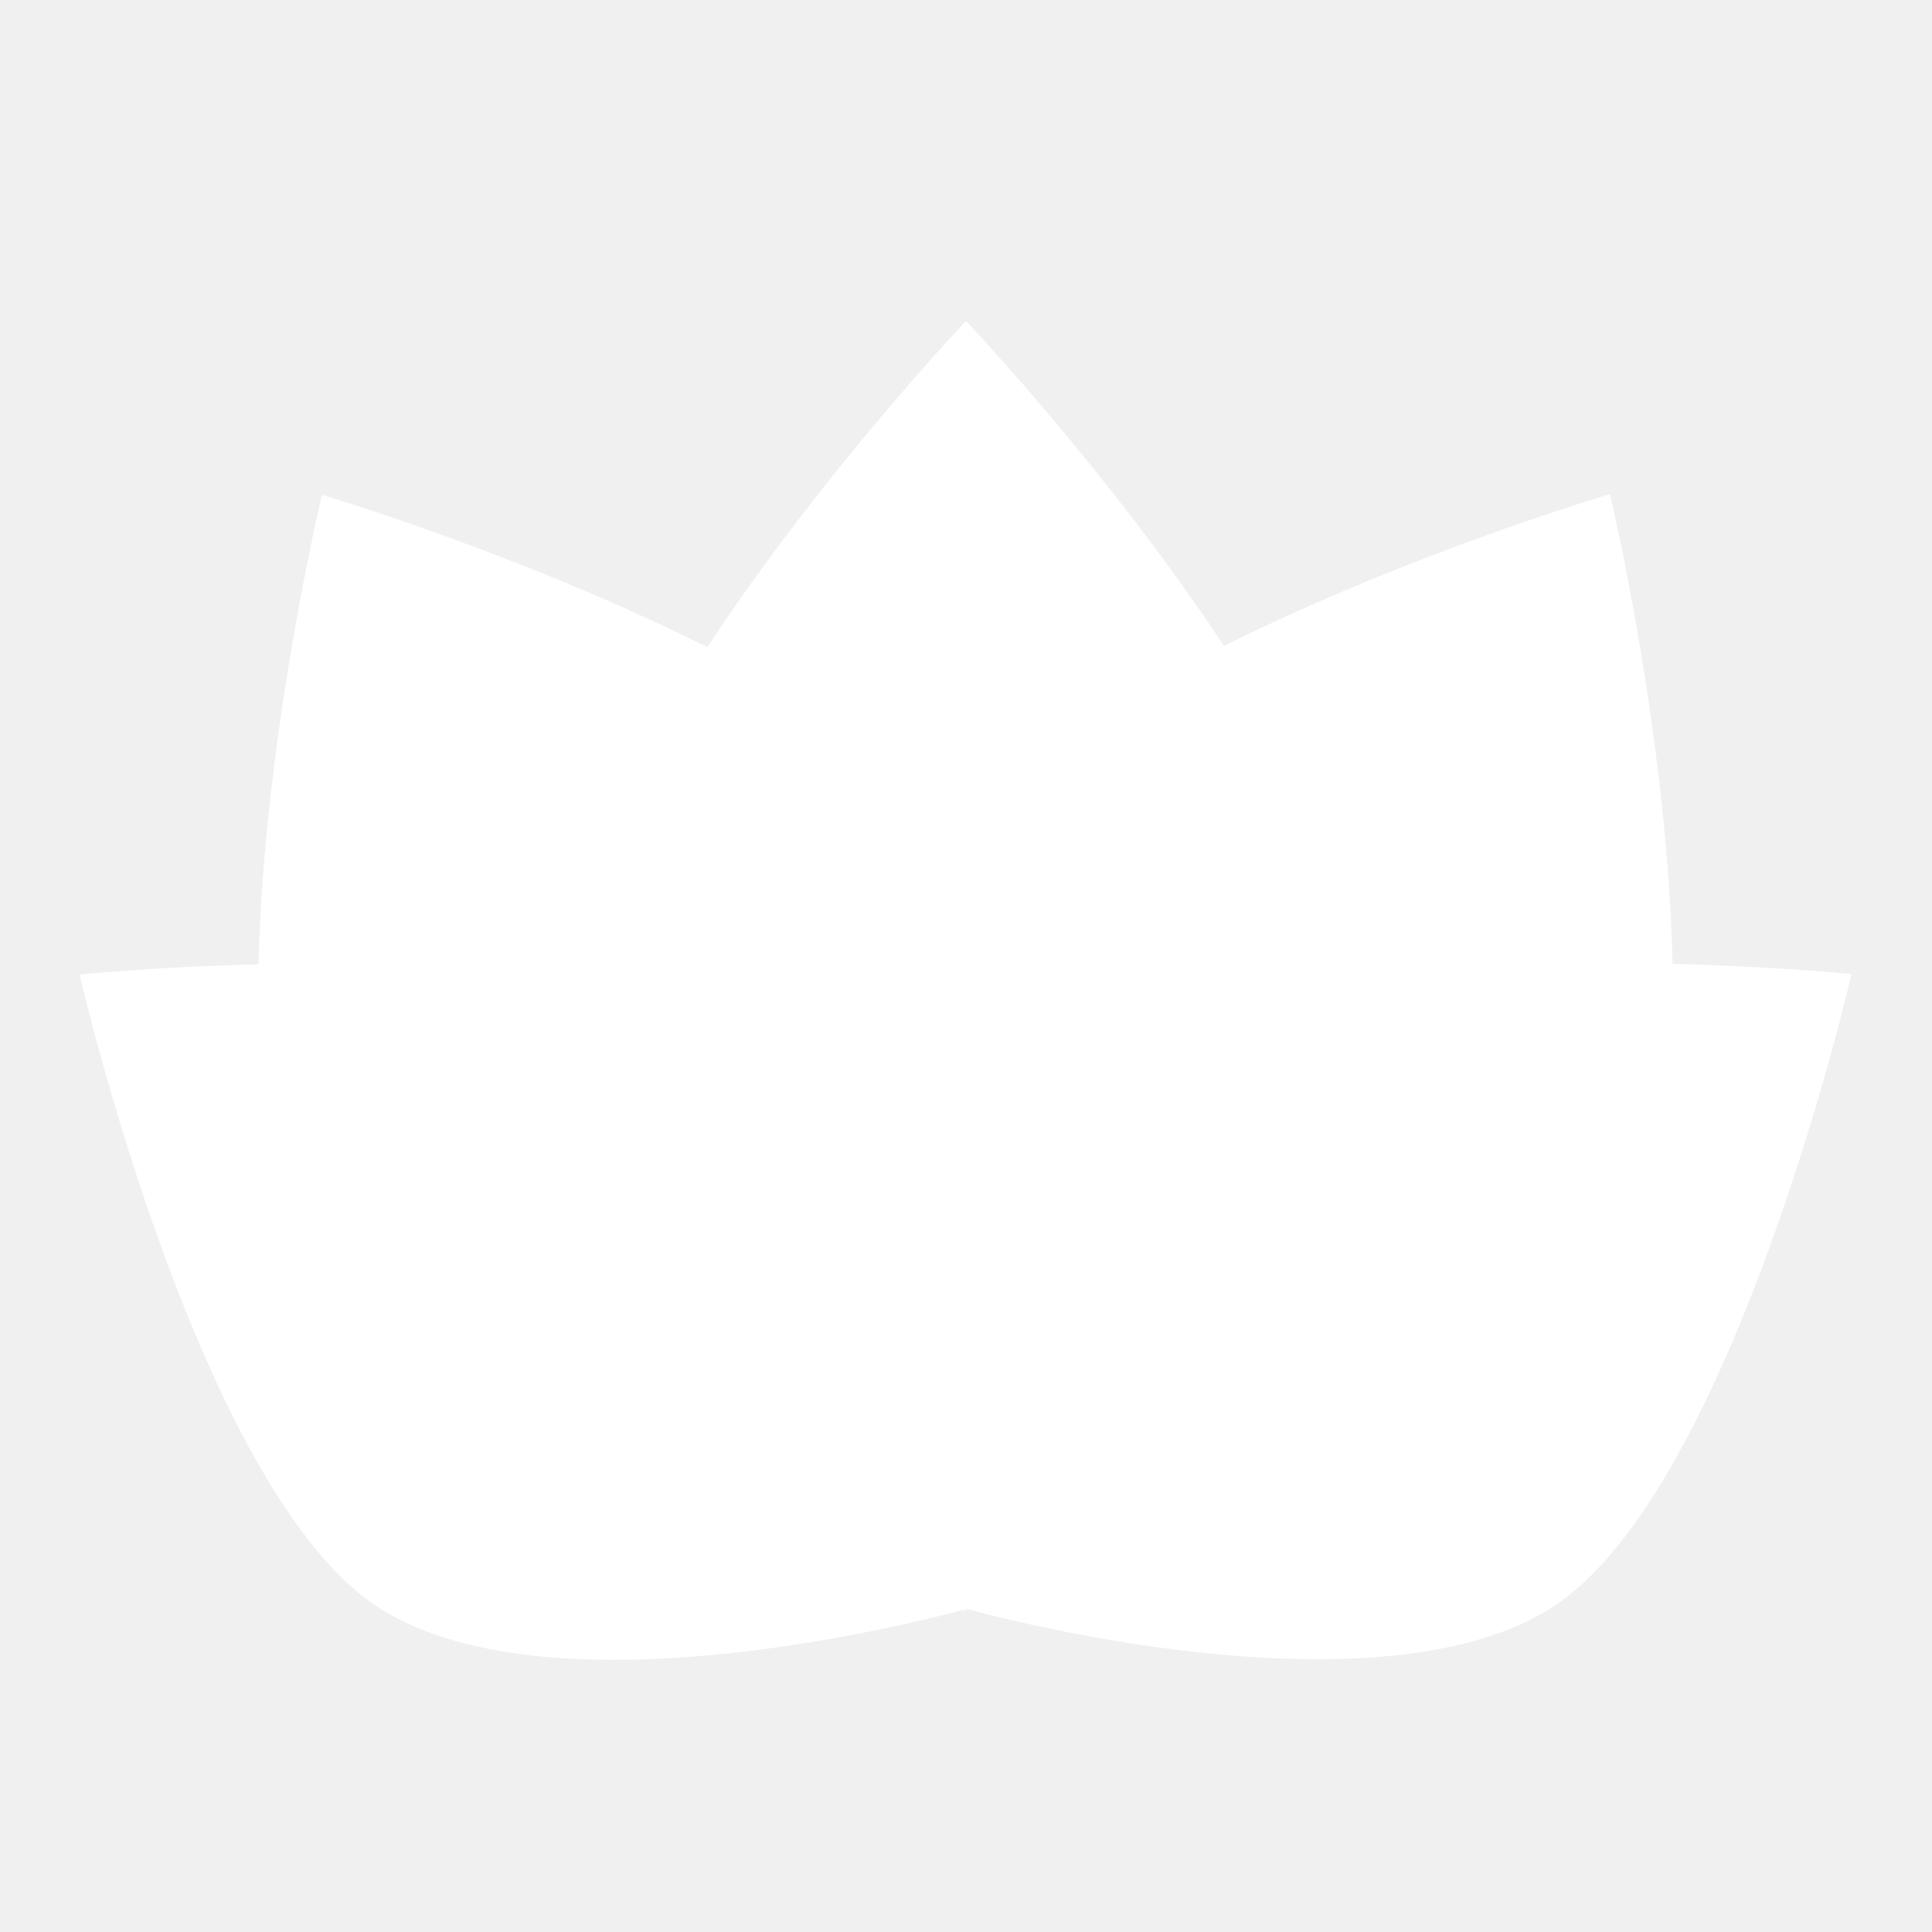
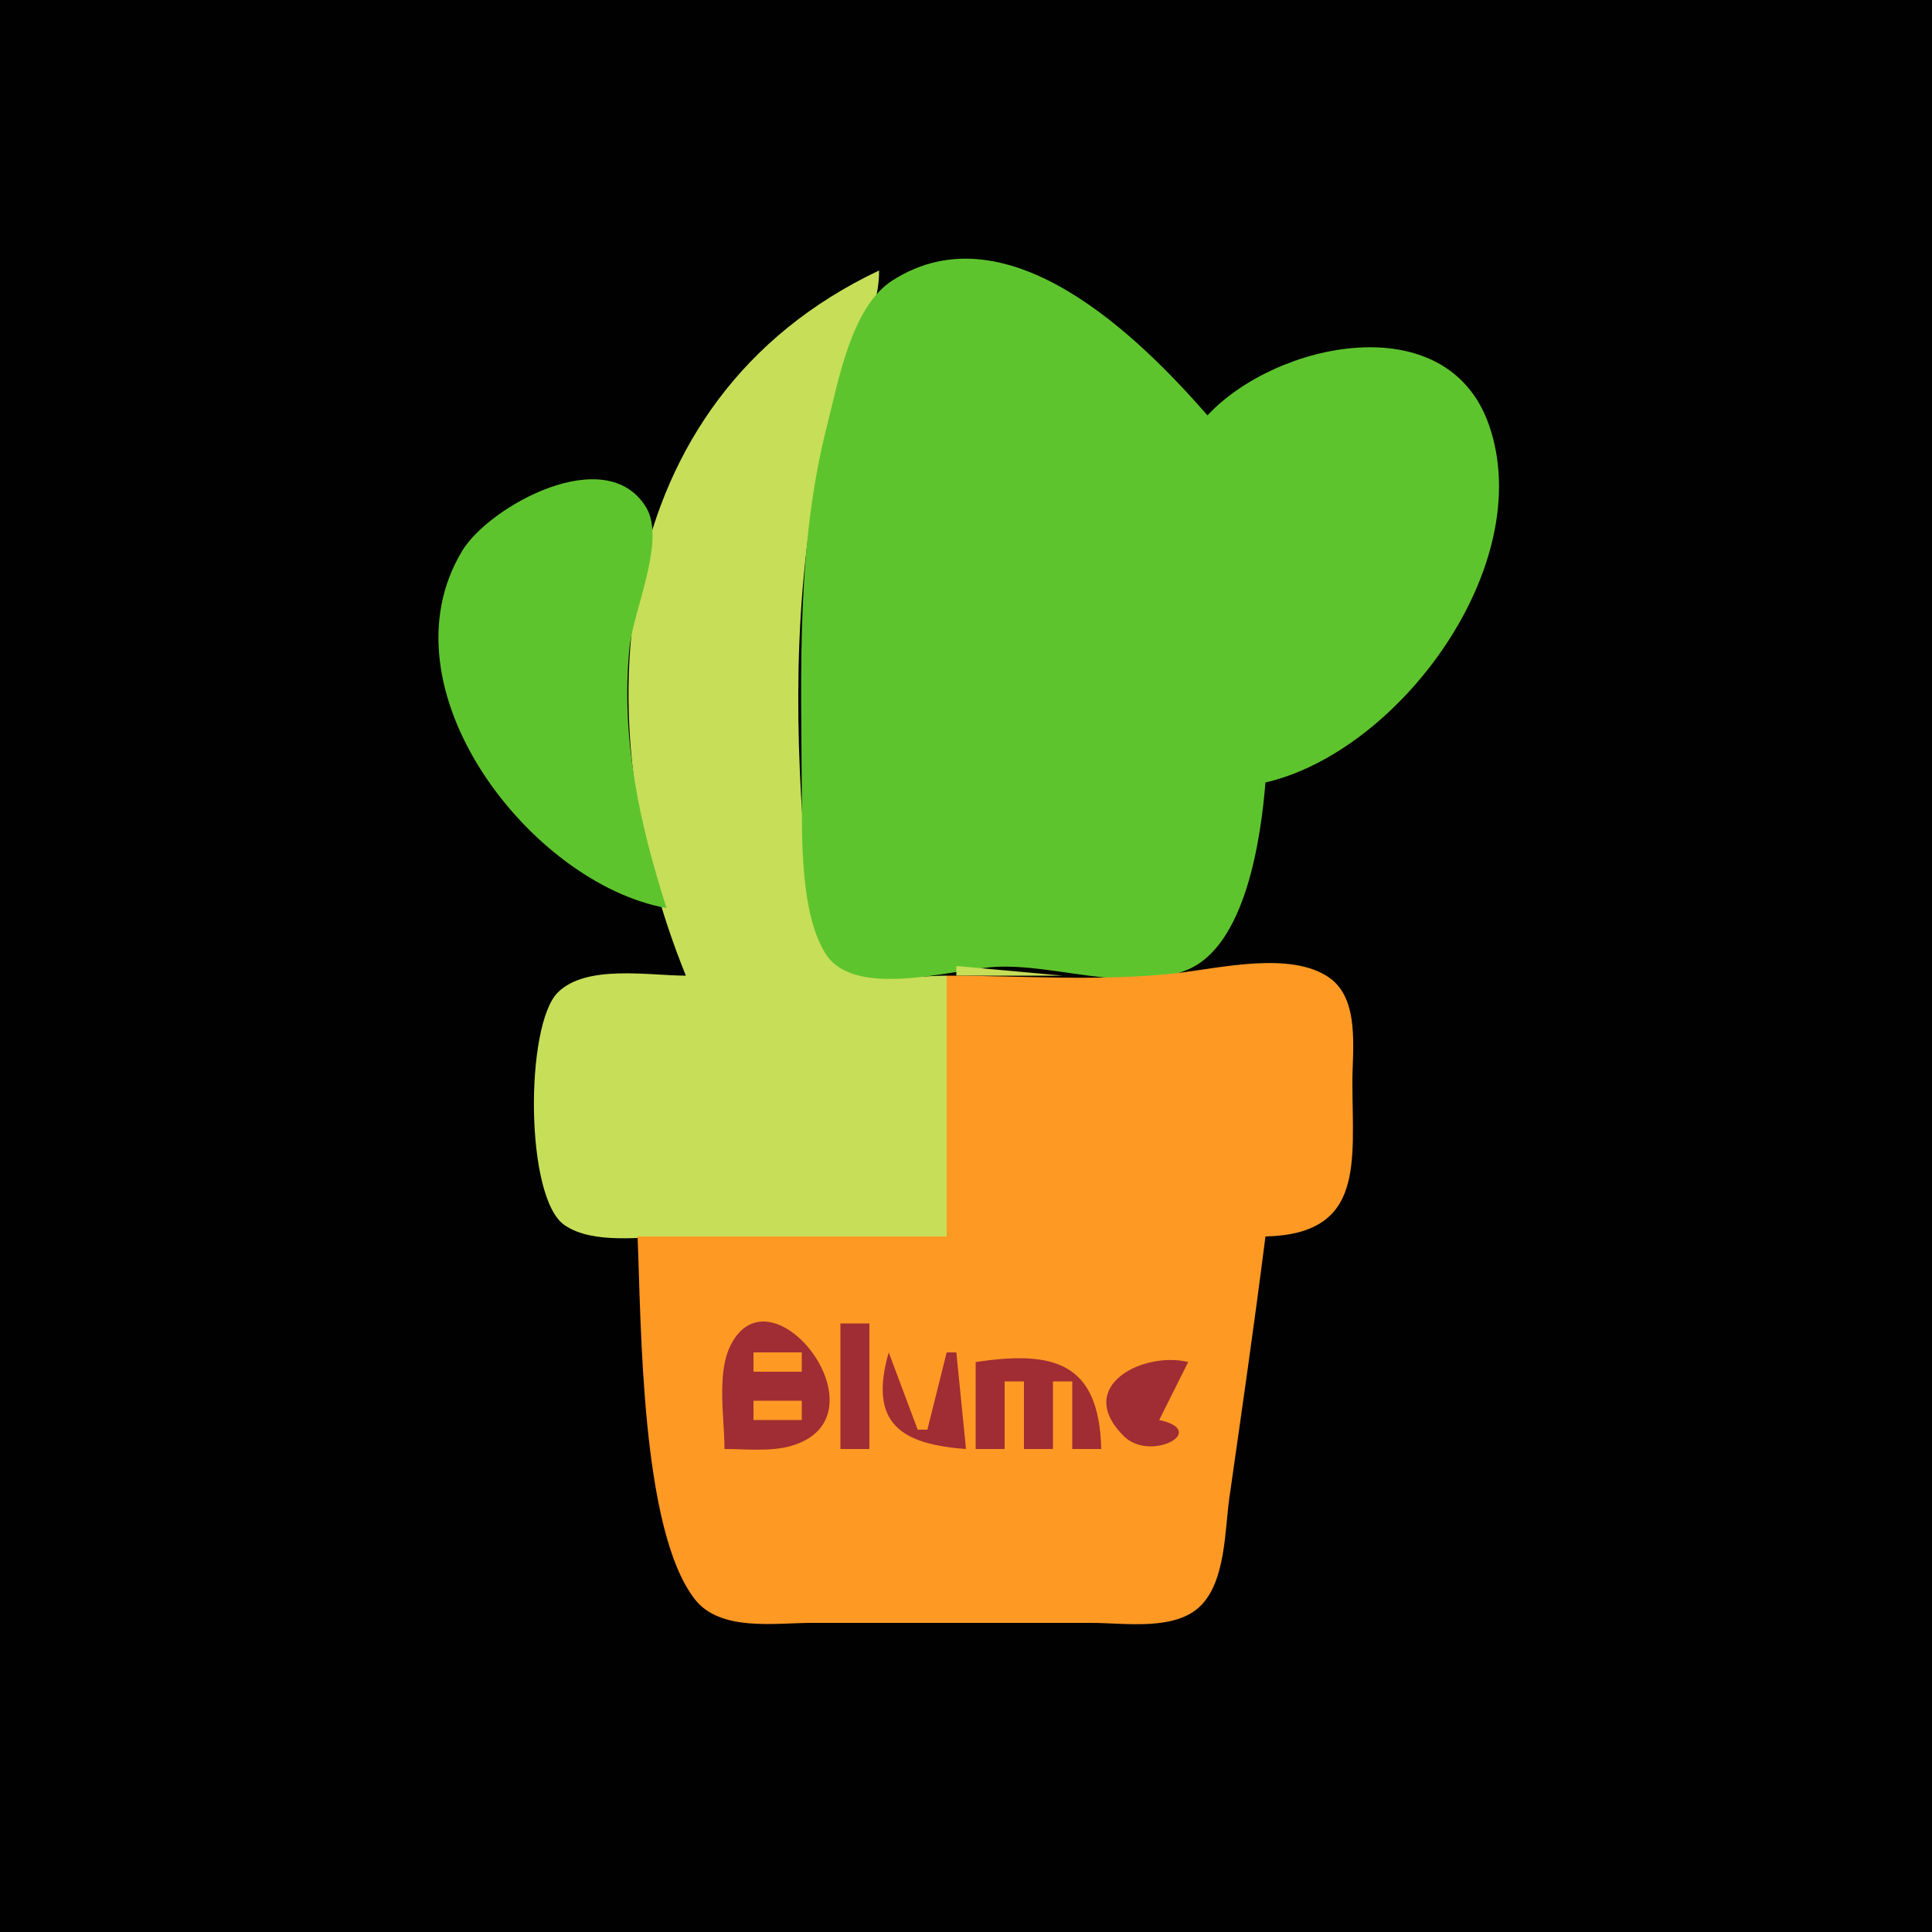
- <svg xmlns="http://www.w3.org/2000/svg" width="192" height="192" viewBox="0 0 50.8 50.8" version="1.1">
-   <g id="layer1" transform="translate(0,-246.2)">
-     <path style="fill:#ffffff;stroke:none;stroke-width:1px;stroke-linecap:butt;stroke-linejoin:miter;stroke-opacity:1" d="m 96,31.9 c 0,0 -14.225,14.973 -25.711,32.412 C 51.677,54.998 32,49.172 32,49.172 c 0,0 -5.763,23.929 -6.311,46.664 -10.25,0.244 -17.777,1.018 -17.777,1.018 0,0 11.833,51.58 29.848,62.99 17.61,11.154 56.19,0.622 57.924,0.141 0.024,0.005 0.277,0.06 0.277,0.06 0,0 0.046,-0.145 0.049,-0.152 4e-5,-4e-5 0.01,-0.01 0.01,-0.01 0.605,0.17 40.256,11.239 58.133,-0.084 C 172.167,148.388 184,96.809 184,96.809 c 0,0 -7.53,-0.774 -17.783,-1.018 C 165.715,73.052 160,49.104 160,49.104 c 0,0 -19.724,5.798 -38.369,15.09 C 110.159,46.805 96,31.9 96,31.9 Z" transform="matrix(0.2645833,0,0,0.2645833,0,246.2)" id="path856-9" />
-   </g>
+ <svg xmlns="http://www.w3.org/2000/svg" width="200" height="200">
+   <path style="fill:#010101; stroke:none;" d="M0 0L0 200L200 200L200 0L0 0z" />
+   <path style="fill:#c7de58; stroke:none;" d="M91 28C62.577 41.471 60.221 74.401 71 101C67.22 101 60.68 99.804 57.742 102.742C54.344 106.141 54.334 123.999 58.434 126.821C61.423 128.879 66.571 128 70 128L98 128L98 101C94.582 101 89.284 101.94 86.564 99.397C83.412 96.449 83.366 89.035 83.09 85C82.139 71.127 82.467 56.446 86.152 43C87.47 38.191 91.053 32.893 91 28z" />
+   <path style="fill:#5ec42e; stroke:none;" d="M131 81C144.84 77.824 159.188 58.531 154.146 44.015C149.803 31.512 131.997 35.449 125 43C118.183 35.196 104.424 21.339 92.39 29.028C88.125 31.753 86.791 39.462 85.63 44C82.433 56.496 82.939 69.207 83.001 82C83.024 86.778 82.84 94.495 85.434 98.682C88.415 103.494 98.495 100.348 103 100.093C109.253 99.74 116.849 102.872 122.895 100.397C128.978 97.906 130.533 86.714 131 81M69 94C66.18 85.181 64.239 76.321 65.171 67C65.547 63.232 68.969 55.937 66.882 52.514C62.726 45.698 50.63 52.432 47.858 57.005C39.198 71.287 54.986 91.501 69 94z" />
+   <path style="fill:#c7de58; stroke:none;" d="M99 100L99 101L110 101L99 100z" />
+   <path style="fill:#fe9924; stroke:none;" d="M98 101L98 128L66 128C66.388 137.028 66.316 158.382 71.938 165.566C74.571 168.93 80.252 168 84 168L113 168C116.379 168 121.601 168.868 124.262 166.258C126.894 163.675 126.784 158.403 127.271 155C128.555 146.016 129.861 137.003 131 128C141.328 127.75 140.003 120.345 140 112C139.999 108.624 140.797 103.403 137.566 101.179C133.625 98.466 126.375 100.198 122 100.715C114.137 101.642 105.912 101 98 101z" />
+   <path style="fill:#9f2d33; stroke:none;" d="M75 150C77.198 149.998 79.752 150.297 81.889 149.682C92.175 146.72 79.841 130.712 75.603 139.318C74.176 142.217 75 146.845 75 150M87 137L87 150L90 150L90 137L87 137z" />
+   <path style="fill:#fe9924; stroke:none;" d="M78 140L78 142L83 142L83 140L78 140z" />
+   <path style="fill:#9f2d33; stroke:none;" d="M92 140C89.895 147.345 93.259 149.504 100 150L99 140L98 140L96 148L95 148L92 140M101 141L101 150L104 150L104 143L106 143L106 150L109 150L109 143L111 143L111 150L114 150C113.783 141.025 109.113 139.776 101 141M120 147L123 141C118.44 139.85 111.103 143.454 116.333 148.667C119.075 151.399 125.226 148.122 120 147z" />
+   <path style="fill:#fe9924; stroke:none;" d="M118 143L117 146L118 143M78 145L78 147L83 147L83 145L78 145z" />
</svg>
